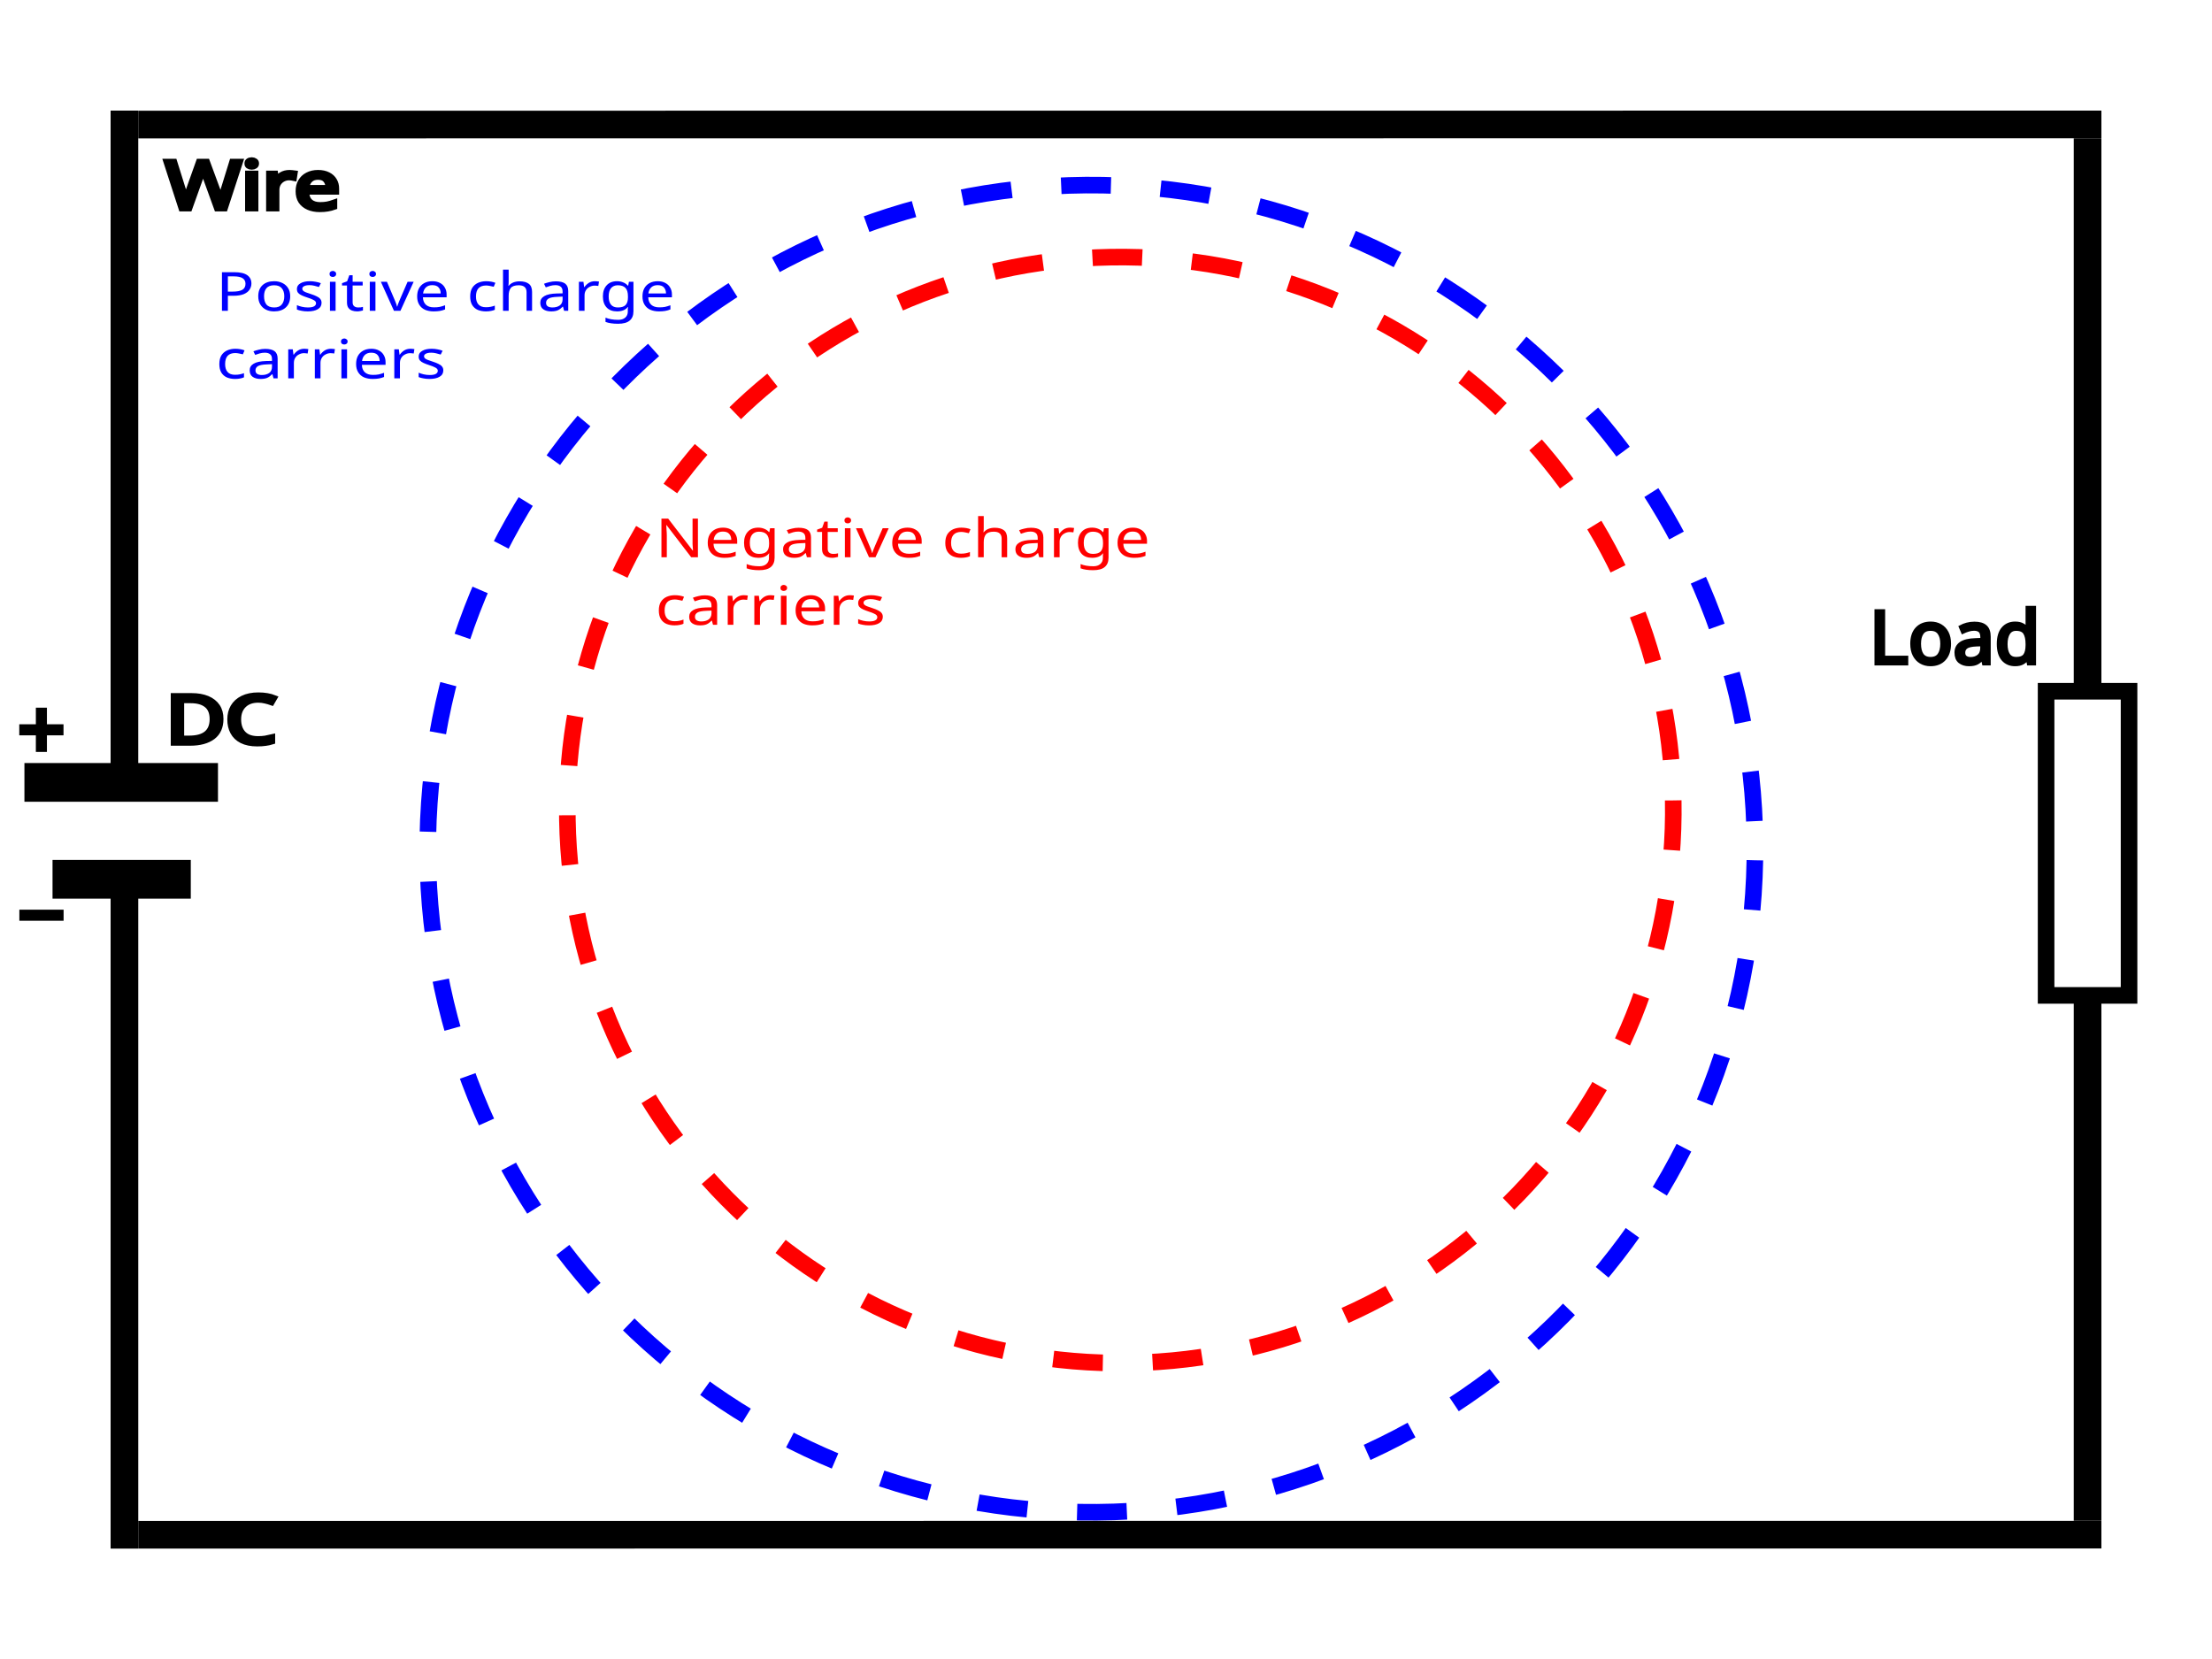
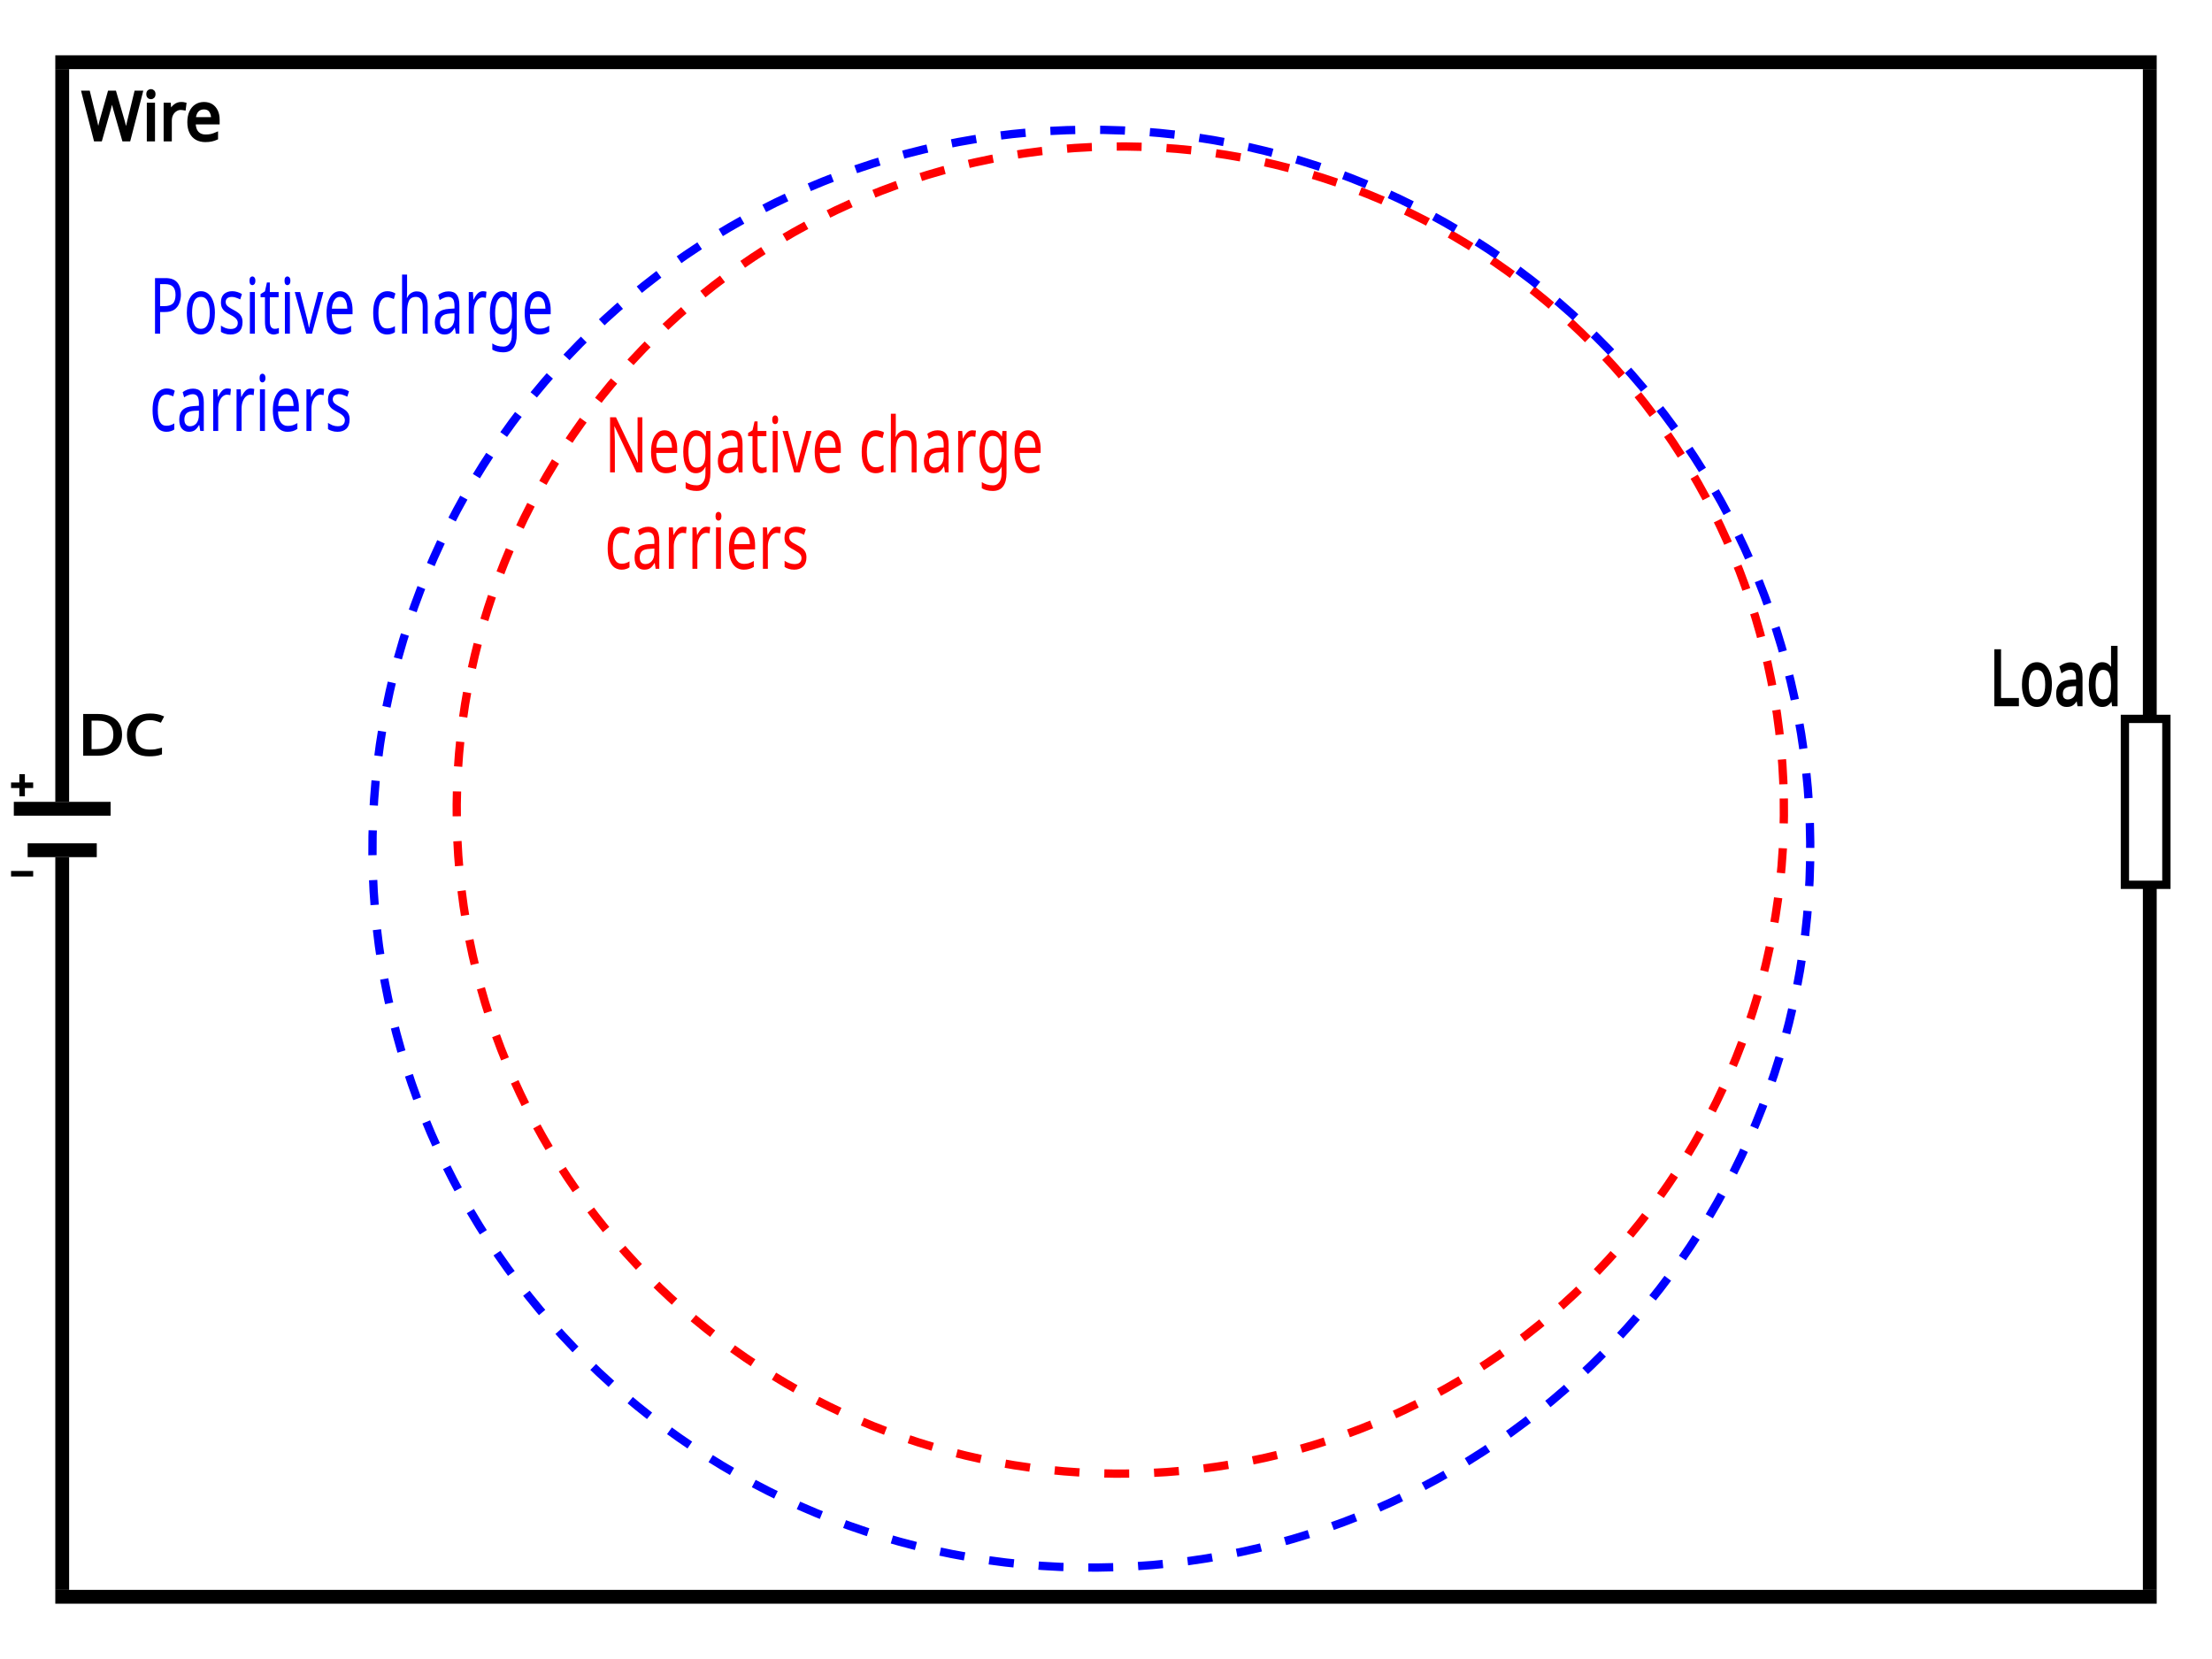
- <svg xmlns="http://www.w3.org/2000/svg" version="1.1" viewBox="0 0 400 300" preserveAspectRatio="xMidYMid" fill-rule="evenodd" id="svg1" width="400" height="300">
-   <rect x="0" y="0" width="400" height="300" fill="white" id="white background">
+ <svg xmlns="http://www.w3.org/2000/svg" version="1.1" viewBox="0 0 800 600" preserveAspectRatio="xMidYMid" fill-rule="evenodd" id="svg1" width="800" height="600">
+   <rect x="0" y="0" width="800" height="600" fill="white" id="white_bg">
    </rect>
  <defs id="defs1">
-     <rect x="277" y="30" width="94" height="21" id="rect5056">
+     <rect x="30" y="30" width="30" height="30" id="text_box_wire">
        </rect>
-     <rect x="277" y="30" width="94" height="21" id="rect5056-7">
+     <rect x="30" y="268" width="30" height="30" id="text_box_dc">
        </rect>
-     <rect x="277" y="30" width="94" height="21" id="rect5056-6">
+     <rect x="740" y="245" width="30" height="30" id="text_box_load">
        </rect>
-     <rect x="277" y="30" width="94" height="21" id="rect5056-4">
+     <rect x="230" y="140" width="100" height="50" id="text_box_pos_carriers">
        </rect>
-     <rect x="277" y="30" width="94" height="21" id="rect5056-4-9">
+     <rect x="160" y="100" width="100" height="50" id="text_box_neg_carriers">
        </rect>
  </defs>
  <g id="page1" transform="matrix(1.43537,0,0,1.368655,-15.83665,-11.89848)">
    <g id="layer3" transform="matrix(0.6966847,0,0,0.7306442,11.03315,8.693558)" style="display:inline">
-       <text xml:space="preserve" id="text5054-90-2" style="font-style:normal;font-variant:normal;font-weight:normal;font-stretch:normal;font-size:7.305px;font-family:Ubuntu;-inkscape-font-specification:'Ubuntu, @wght=800';font-variant-ligatures:normal;font-variant-caps:normal;font-variant-numeric:normal;font-variant-east-asian:normal;font-variation-settings:'wght' 800;white-space:pre;shape-inside:url(#rect5056-4-9);display:inline;fill:#ff0000;fill-opacity:1;stroke:none;stroke-width:1.301;stroke-miterlimit:4;stroke-dasharray:none;stroke-dashoffset:0;stroke-opacity:1" transform="matrix(1.593163,0,0,1.338136,-322.8157,51.27173)">
-         <tspan x="277" y="36.987" id="tspan2827">Negative charge
+       <text xml:space="preserve" id="text_id_neg_carriers" style="font-style:normal;font-variant:normal;font-weight:normal;font-stretch:normal;font-size:7.071px;font-family:Ubuntu;-inkscape-font-specification:'Ubuntu, @wght=800';font-variant-ligatures:normal;font-variant-caps:normal;font-variant-numeric:normal;font-variant-east-asian:normal;font-variation-settings:'wght' 800;white-space:pre;shape-inside:url(#text_box_neg_carriers);display:inline;fill:#ff0000;fill-opacity:1;stroke:none;stroke-width:0.383;stroke-miterlimit:4;stroke-dasharray:none;stroke-dashoffset:0;stroke-opacity:1" transform="matrix(2.919167,0,0,3.9463,-248.4327,-250.476)">
+         <tspan x="160" y="106.763" id="tspan4303">Negative charge
</tspan>
-         <tspan x="277" y="46.119" id="tspan2829">carriers</tspan>
+         <tspan x="160" y="115.602" id="tspan4305">carriers</tspan>
      </text>
-       <circle cx="200px" cy="150px" r="100px" id="circle5144" style="fill:none;stroke:#ff0000;stroke-opacity:1;stroke-width:3;stroke-dasharray:9, 9;stroke-dashoffset:0" transform="rotate(-1)">
-         <animateTransform id="RotateCircle5144" attributeName="transform" attributeType="XML" type="rotate" from="360 200.0 150.0" to="0 200.0 150.0" begin="0s" dur="20s" repeatCount="indefinite">
+       <circle cx="400px" cy="300px" r="240px" id="circle_neg_carriers" style="fill:none;stroke:#ff0000;stroke-opacity:1;stroke-width:3;stroke-dasharray:9, 9;stroke-dashoffset:0" transform="rotate(-1)">
+         <animateTransform id="circle_neg_carriers_rotate" attributeName="transform" attributeType="XML" type="rotate" from="360 400.0 300.0" to="0 400.0 300.0" begin="0s" dur="20s" repeatCount="indefinite">
                </animateTransform>
      </circle>
    </g>
    <g id="layer2" style="display:inline" transform="matrix(0.6966847,0,0,0.7306442,11.03315,8.693558)">
-       <text xml:space="preserve" id="text5054-90" style="font-style:normal;font-variant:normal;font-weight:normal;font-stretch:normal;font-size:7.305px;font-family:Ubuntu;-inkscape-font-specification:'Ubuntu, @wght=800';font-variant-ligatures:normal;font-variant-caps:normal;font-variant-numeric:normal;font-variant-east-asian:normal;font-variation-settings:'wght' 800;white-space:pre;shape-inside:url(#rect5056-4);display:inline;fill:#0000ff;fill-opacity:1;stroke:none;stroke-width:1.301;stroke-miterlimit:4;stroke-dasharray:none;stroke-dashoffset:0;stroke-opacity:1" transform="matrix(1.593163,0,0,1.338136,-402.29,6.709878)">
-         <tspan x="277" y="36.987" id="tspan2833">Positive charge
+       <text xml:space="preserve" id="text_id_pos_carriers" style="font-style:normal;font-variant:normal;font-weight:normal;font-stretch:normal;font-size:7.241px;font-family:Ubuntu;-inkscape-font-specification:'Ubuntu, @wght=800';font-variant-ligatures:normal;font-variant-caps:normal;font-variant-numeric:normal;font-variant-east-asian:normal;font-variation-settings:'wght' 800;white-space:pre;shape-inside:url(#text_box_pos_carriers);display:inline;fill:#0000ff;fill-opacity:1;stroke:none;stroke-width:0.393;stroke-miterlimit:4;stroke-dasharray:none;stroke-dashoffset:0;stroke-opacity:1" transform="matrix(2.826662,0,0,3.886903,-596.056,-450.4067)">
+         <tspan x="230" y="146.925" id="tspan4307">Positive charge
</tspan>
-         <tspan x="277" y="46.119" id="tspan2835">carriers</tspan>
+         <tspan x="230" y="155.976" id="tspan4309">carriers</tspan>
      </text>
-       <circle cx="200px" cy="150px" r="120px" id="circle533" style="fill:none;stroke:#0000ff;stroke-opacity:1;stroke-width:3;stroke-dasharray:9, 9;stroke-dashoffset:0" transform="rotate(1)">
-         <animateTransform id="RotateCircle533" attributeName="transform" attributeType="XML" type="rotate" from="0 200.0 150.0" to="360 200.0 150.0" begin="0s" dur="20s" repeatCount="indefinite">
+       <circle cx="400px" cy="300px" r="260px" id="circle_pos_carriers" style="fill:none;stroke:#0000ff;stroke-opacity:1;stroke-width:3.0;stroke-dasharray:9, 9;stroke-dashoffset:0" transform="rotate(1)">
+         <animateTransform id="circle_pos_carriers_rotate" attributeName="transform" attributeType="XML" type="rotate" from="0 400.0 300.0" to="360 400.0 300.0" begin="0s" dur="20s" repeatCount="indefinite">
                </animateTransform>
      </circle>
    </g>
    <g id="layer1" transform="matrix(0.6966847,0,0,0.7306442,11.03315,8.693558)" style="display:inline">
-       <path style="fill:#000080;fill-opacity:1;stroke:#000000;stroke-width:5;stroke-dasharray:none;stroke-dashoffset:0;stroke-opacity:1" d="M 22.5,20 V 141" id="path1797">
+       <path style="fill:none;fill-opacity:1;stroke:#000000;stroke-width:5;stroke-miterlimit:4;stroke-dasharray:none;stroke-dashoffset:0;stroke-opacity:1" d="M 20.0,22.5 H 780.0" id="wire_horiz_top">
            </path>
-       <path style="fill:none;fill-opacity:1;stroke:#000000;stroke-width:5;stroke-dasharray:none;stroke-dashoffset:0;stroke-opacity:1" d="M 22.502,161 V 280.039" id="path1801">
+       <path style="fill:none;fill-opacity:1;stroke:#000000;stroke-width:5;stroke-miterlimit:4;stroke-dasharray:none;stroke-dashoffset:0;stroke-opacity:1" d="M 20.0,577.5 H 780.0" id="wire_horiz_bottom">
            </path>
-       <path style="fill:none;fill-opacity:1;stroke:#000000;stroke-width:7;stroke-dasharray:none;stroke-dashoffset:0;stroke-opacity:1" d="M 4.417,141.481 H 39.417" id="path1803">
+       <path style="fill:#000080;fill-opacity:1;stroke:#000000;stroke-width:5;stroke-dasharray:none;stroke-dashoffset:0;stroke-opacity:1" d="M 22.5,25.0 V 290.0" id="wire_vert_left_top">
            </path>
-       <path style="fill:none;fill-opacity:1;stroke:#000000;stroke-width:7;stroke-dasharray:none;stroke-dashoffset:0;stroke-opacity:1" d="M 9.5,159 H 34.5" id="path2313">
+       <path style="fill:none;fill-opacity:1;stroke:#000000;stroke-width:5;stroke-dasharray:none;stroke-dashoffset:0;stroke-opacity:1" d="M 22.5,310.0 V 575.0" id="wire_vert_left_bottom">
            </path>
-       <path style="fill:#000080;fill-opacity:1;stroke:#000000;stroke-width:2;stroke-dasharray:none;stroke-dashoffset:0;stroke-opacity:1" d="m 7.485,135.972 v -8" id="path4614">
+       <path style="fill:none;fill-opacity:1;stroke:#000000;stroke-width:5;stroke-miterlimit:4;stroke-dasharray:none;stroke-dashoffset:0;stroke-opacity:1" d="M 777.5,25.0 V 260.0" id="wire_vert_right_top">
            </path>
-       <path style="fill:#000080;fill-opacity:1;stroke:#000000;stroke-width:2;stroke-dasharray:none;stroke-dashoffset:0;stroke-opacity:1" d="M 11.485,131.972 H 3.485" id="path4614-6">
+       <path style="display:inline;fill:none;fill-opacity:1;stroke:#000000;stroke-width:5;stroke-miterlimit:4;stroke-dasharray:none;stroke-dashoffset:0;stroke-opacity:1" d="M 777.5,320.0 v 255.0" id="wire_vert_right_bottom">
            </path>
-       <path style="fill:#000080;fill-opacity:1;stroke:#000000;stroke-width:2;stroke-dasharray:none;stroke-dashoffset:0;stroke-opacity:1" d="M 11.5,165.5 H 3.5" id="path4614-6-7">
+       <path style="fill:none;fill-opacity:1;stroke:#000000;stroke-width:5;stroke-dasharray:none;stroke-dashoffset:0;stroke-opacity:1" d="M 5.0,292.5 H 40.0" id="cathode">
            </path>
-       <path style="fill:none;fill-opacity:1;stroke:#000000;stroke-width:5;stroke-miterlimit:4;stroke-dasharray:none;stroke-dashoffset:0;stroke-opacity:1" d="M 25,22.522 380,22.5" id="path4672">
+       <path style="fill:none;fill-opacity:1;stroke:#000000;stroke-width:5;stroke-dasharray:none;stroke-dashoffset:0;stroke-opacity:1" d="M 10.0,307.5 H 35.0" id="anode">
            </path>
-       <path style="fill:none;fill-opacity:1;stroke:#000000;stroke-width:5;stroke-miterlimit:4;stroke-dasharray:none;stroke-dashoffset:0;stroke-opacity:1" d="m 25,277.531 355,-0.018" id="path4672-5">
+       <path style="fill:#000080;fill-opacity:1;stroke:#000000;stroke-width:2;stroke-dasharray:none;stroke-dashoffset:0;stroke-opacity:1" d="M 4.0,284.0 H 12.0" id="plus_horiz">
            </path>
-       <path style="fill:none;fill-opacity:1;stroke:#000000;stroke-width:5;stroke-miterlimit:4;stroke-dasharray:none;stroke-dashoffset:0;stroke-opacity:1" d="M 377.5,25 V 125" id="path4707">
+       <path style="fill:#000080;fill-opacity:1;stroke:#000000;stroke-width:2;stroke-dasharray:none;stroke-dashoffset:0;stroke-opacity:1" d="M 8.0,280.0 V 288.0" id="plus_vert">
            </path>
-       <path style="display:inline;fill:none;fill-opacity:1;stroke:#000000;stroke-width:5;stroke-miterlimit:4;stroke-dasharray:none;stroke-dashoffset:0;stroke-opacity:1" d="m 377.5,180 v 95" id="path4707-6">
+       <path style="fill:#000080;fill-opacity:1;stroke:#000000;stroke-width:2;stroke-dasharray:none;stroke-dashoffset:0;stroke-opacity:1" d="M 4.0,316.0 H 12.0" id="minus">
            </path>
-       <rect style="fill:none;stroke:#000000;stroke-width:3;stroke-dasharray:none;stroke-opacity:1" id="rect13477" width="15" height="55" x="370" y="125">
+       <rect style="fill:none;stroke:#000000;stroke-width:3;stroke-dasharray:none;stroke-opacity:1" x="768.5" y="260.0" width="15" height="60" id="load">
            </rect>
-       <text xml:space="preserve" id="text5054" style="font-style:normal;font-variant:normal;font-weight:normal;font-stretch:normal;font-size:12.058px;font-family:Ubuntu;-inkscape-font-specification:'Ubuntu, Normal';font-variant-ligatures:normal;font-variant-caps:normal;font-variant-numeric:normal;font-variant-east-asian:normal;white-space:pre;shape-inside:url(#rect5056);display:inline;fill:#000000;fill-opacity:1;stroke:#000000;stroke-width:0.904;stroke-miterlimit:4;stroke-dasharray:none;stroke-dashoffset:0;stroke-opacity:1" transform="matrix(1.222746,0,0,1,-308.8016,-3.751975)">
-         <tspan x="277" y="41.532" id="tspan2839">Wire</tspan>
+       <text xml:space="preserve" id="text_id_wire" style="font-style:normal;font-variant:normal;font-weight:normal;font-stretch:normal;font-size:12.107px;font-family:Ubuntu;-inkscape-font-specification:'Ubuntu, Normal';font-variant-ligatures:normal;font-variant-caps:normal;font-variant-numeric:normal;font-variant-east-asian:normal;white-space:pre;shape-inside:url(#text_box_wire);display:inline;fill:#000000;fill-opacity:1;stroke:#000000;stroke-width:0.456;stroke-miterlimit:4;stroke-dasharray:none;stroke-dashoffset:0;stroke-opacity:1" transform="matrix(1.947282,0,0,2.01806,-28.80681,-33.2228)">
+         <tspan x="30" y="41.579" id="tspan4311">Wire</tspan>
      </text>
-       <text xml:space="preserve" id="text5054-1" style="font-style:normal;font-variant:normal;font-weight:normal;font-stretch:normal;font-size:12.058px;font-family:Ubuntu;-inkscape-font-specification:'Ubuntu, Normal';font-variant-ligatures:normal;font-variant-caps:normal;font-variant-numeric:normal;font-variant-east-asian:normal;white-space:pre;shape-inside:url(#rect5056-6);display:inline;fill:#000000;fill-opacity:1;stroke:#000000;stroke-width:0.904;stroke-miterlimit:4;stroke-dasharray:none;stroke-dashoffset:0;stroke-opacity:1" transform="matrix(1.222746,0,0,1,-308.702,92.86655)">
-         <tspan x="277" y="41.532" id="tspan2841">DC</tspan>
+       <text xml:space="preserve" id="text_id_dc" style="font-style:normal;font-variant:normal;font-weight:normal;font-stretch:normal;font-size:9.024px;font-family:Ubuntu;-inkscape-font-specification:'Ubuntu, Normal';font-variant-ligatures:normal;font-variant-caps:normal;font-variant-numeric:normal;font-variant-east-asian:normal;white-space:pre;shape-inside:url(#text_box_dc);display:inline;fill:#000000;fill-opacity:1;stroke:#000000;stroke-width:0.383;stroke-miterlimit:4;stroke-dasharray:none;stroke-dashoffset:0;stroke-opacity:1" transform="matrix(2.529519,0,0,2.209386,-47.52696,-338.2811)">
+         <tspan x="30" y="276.631" id="tspan4313">DC</tspan>
      </text>
-       <text xml:space="preserve" id="text5054-2" style="font-style:normal;font-variant:normal;font-weight:normal;font-stretch:normal;font-size:11.937px;font-family:Ubuntu;-inkscape-font-specification:'Ubuntu, Normal';font-variant-ligatures:normal;font-variant-caps:normal;font-variant-numeric:normal;font-variant-east-asian:normal;white-space:pre;shape-inside:url(#rect5056-7);display:inline;fill:#000000;fill-opacity:1;stroke:#000000;stroke-width:0.639;stroke-miterlimit:4;stroke-dasharray:none;stroke-dashoffset:0;stroke-opacity:1" transform="matrix(1.124503,0,0,1.109463,26.53499,74.03401)">
-         <tspan x="277" y="41.417" id="tspan2843">Load</tspan>
+       <text xml:space="preserve" id="text_id_load" style="font-style:normal;font-variant:normal;font-weight:normal;font-stretch:normal;font-size:11.438px;font-family:Ubuntu;-inkscape-font-specification:'Ubuntu, Normal';font-variant-ligatures:normal;font-variant-caps:normal;font-variant-numeric:normal;font-variant-east-asian:normal;white-space:pre;shape-inside:url(#text_box_load);display:inline;fill:#000000;fill-opacity:1;stroke:#000000;stroke-width:0.304;stroke-miterlimit:4;stroke-dasharray:none;stroke-dashoffset:0;stroke-opacity:1" transform="matrix(1.812283,0,0,2.429441,-621.539,-366.7373)">
+         <tspan x="740" y="255.939" id="tspan4315">Load</tspan>
      </text>
    </g>
  </g>
</svg>
